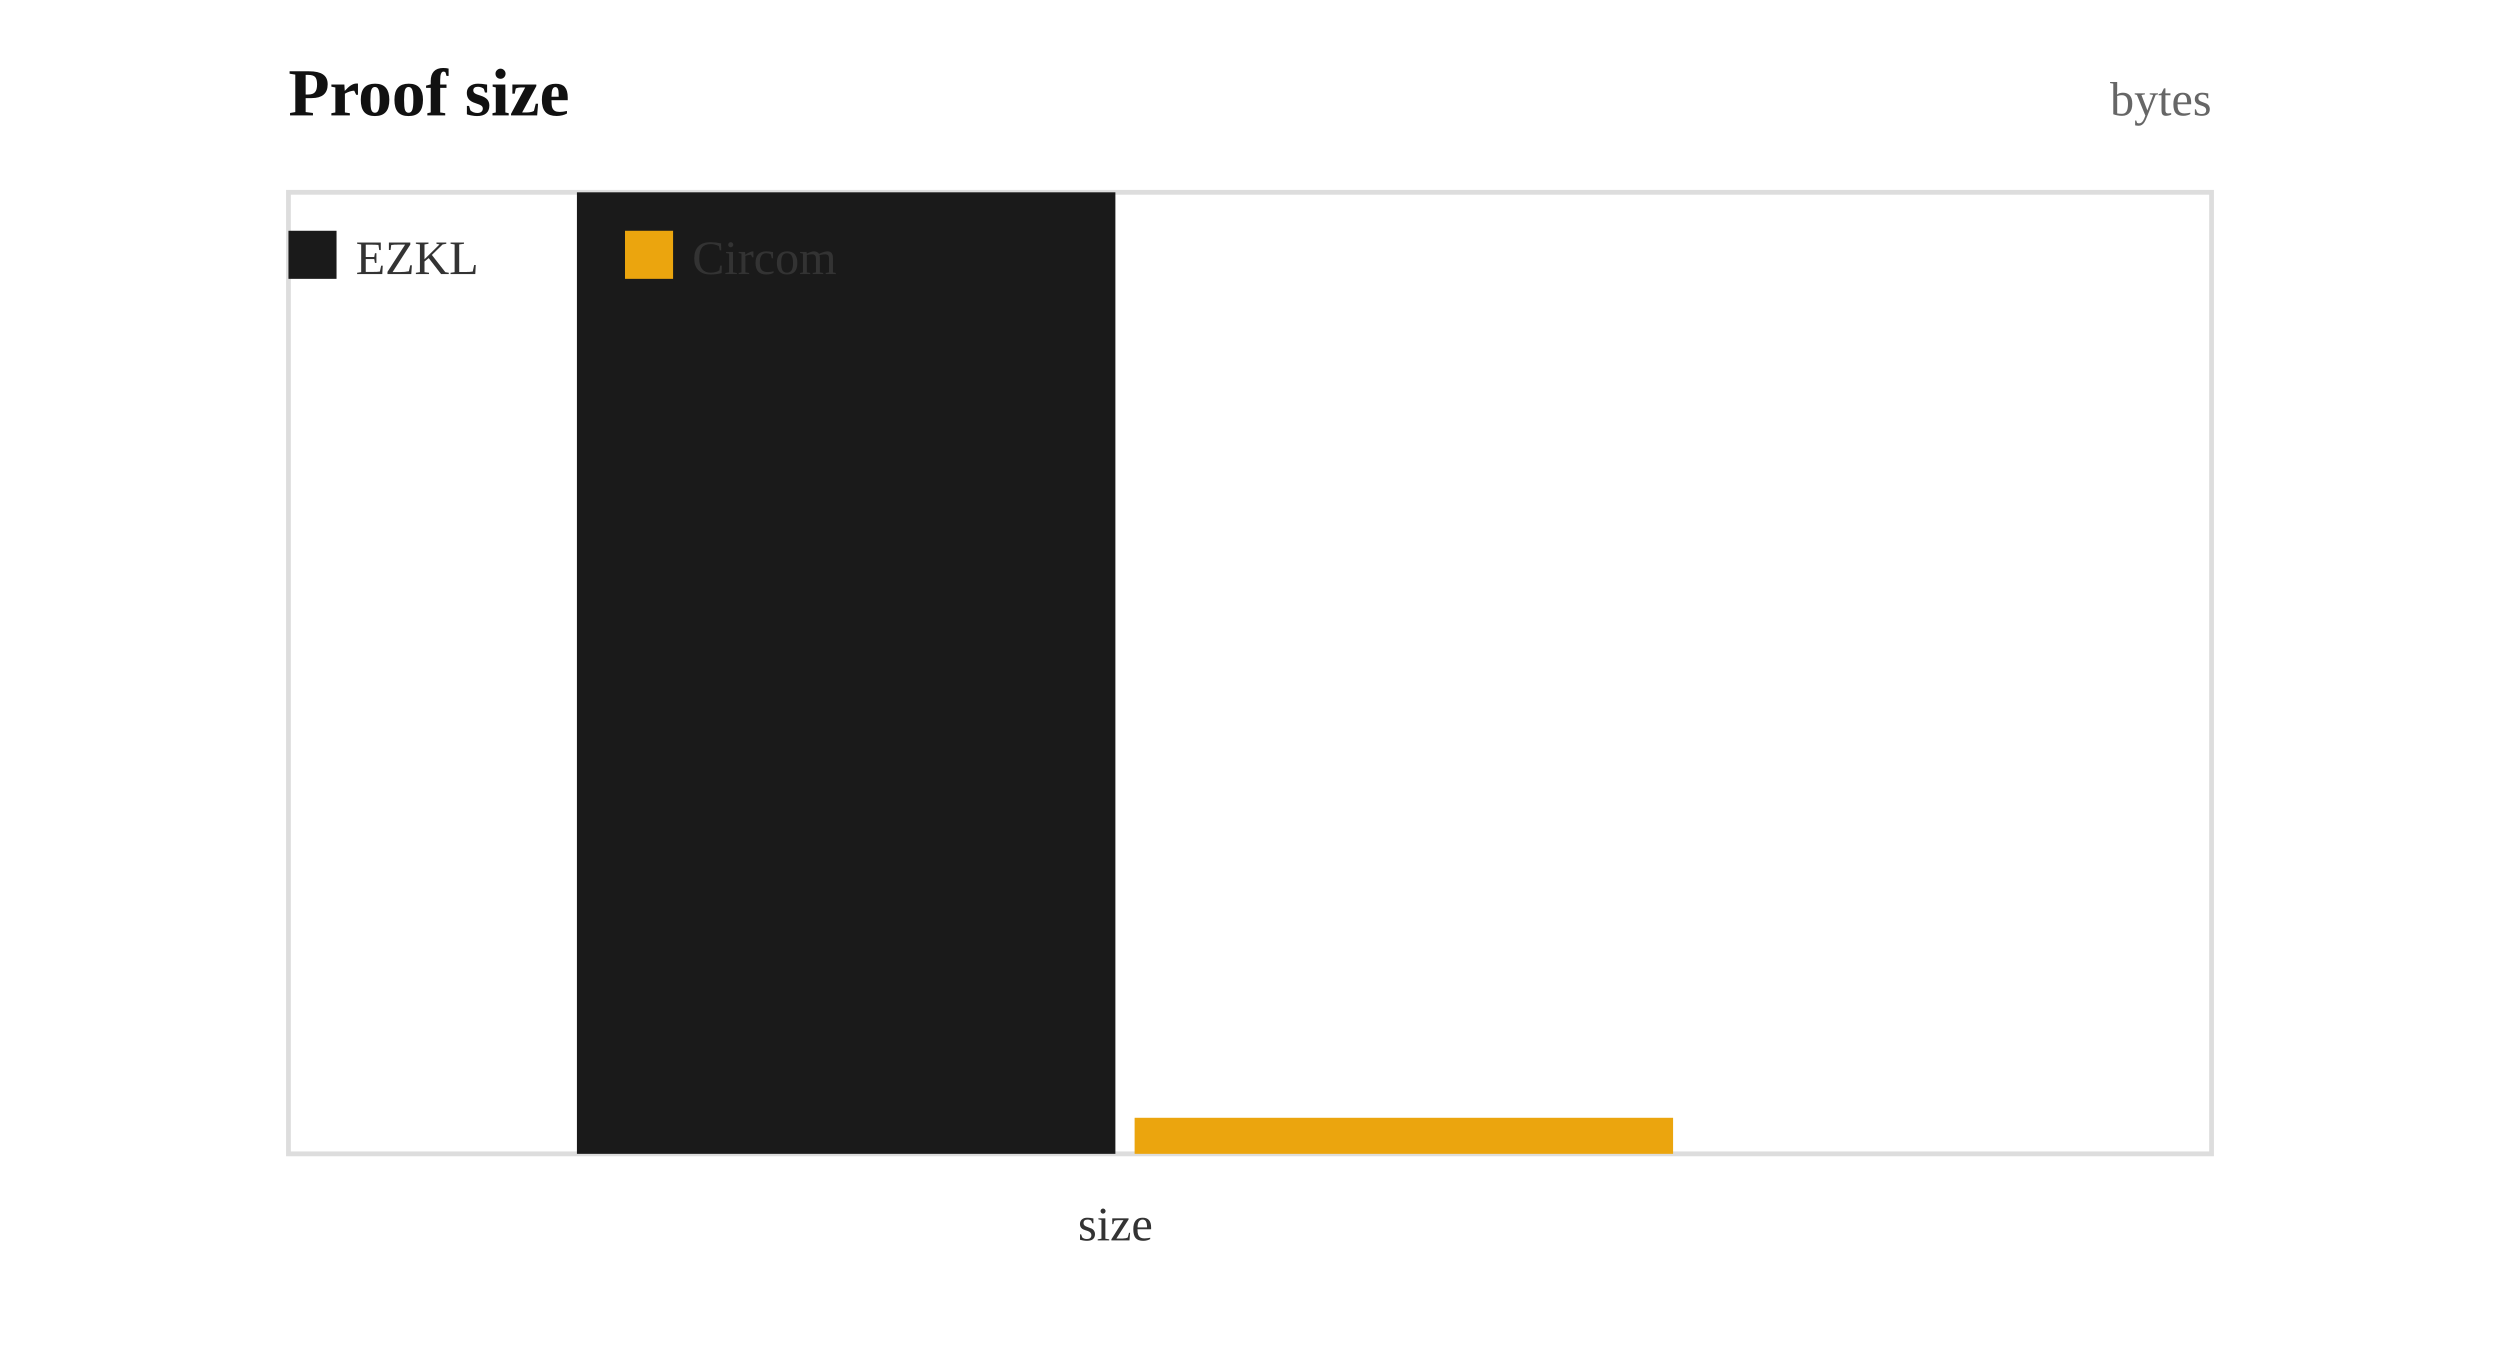
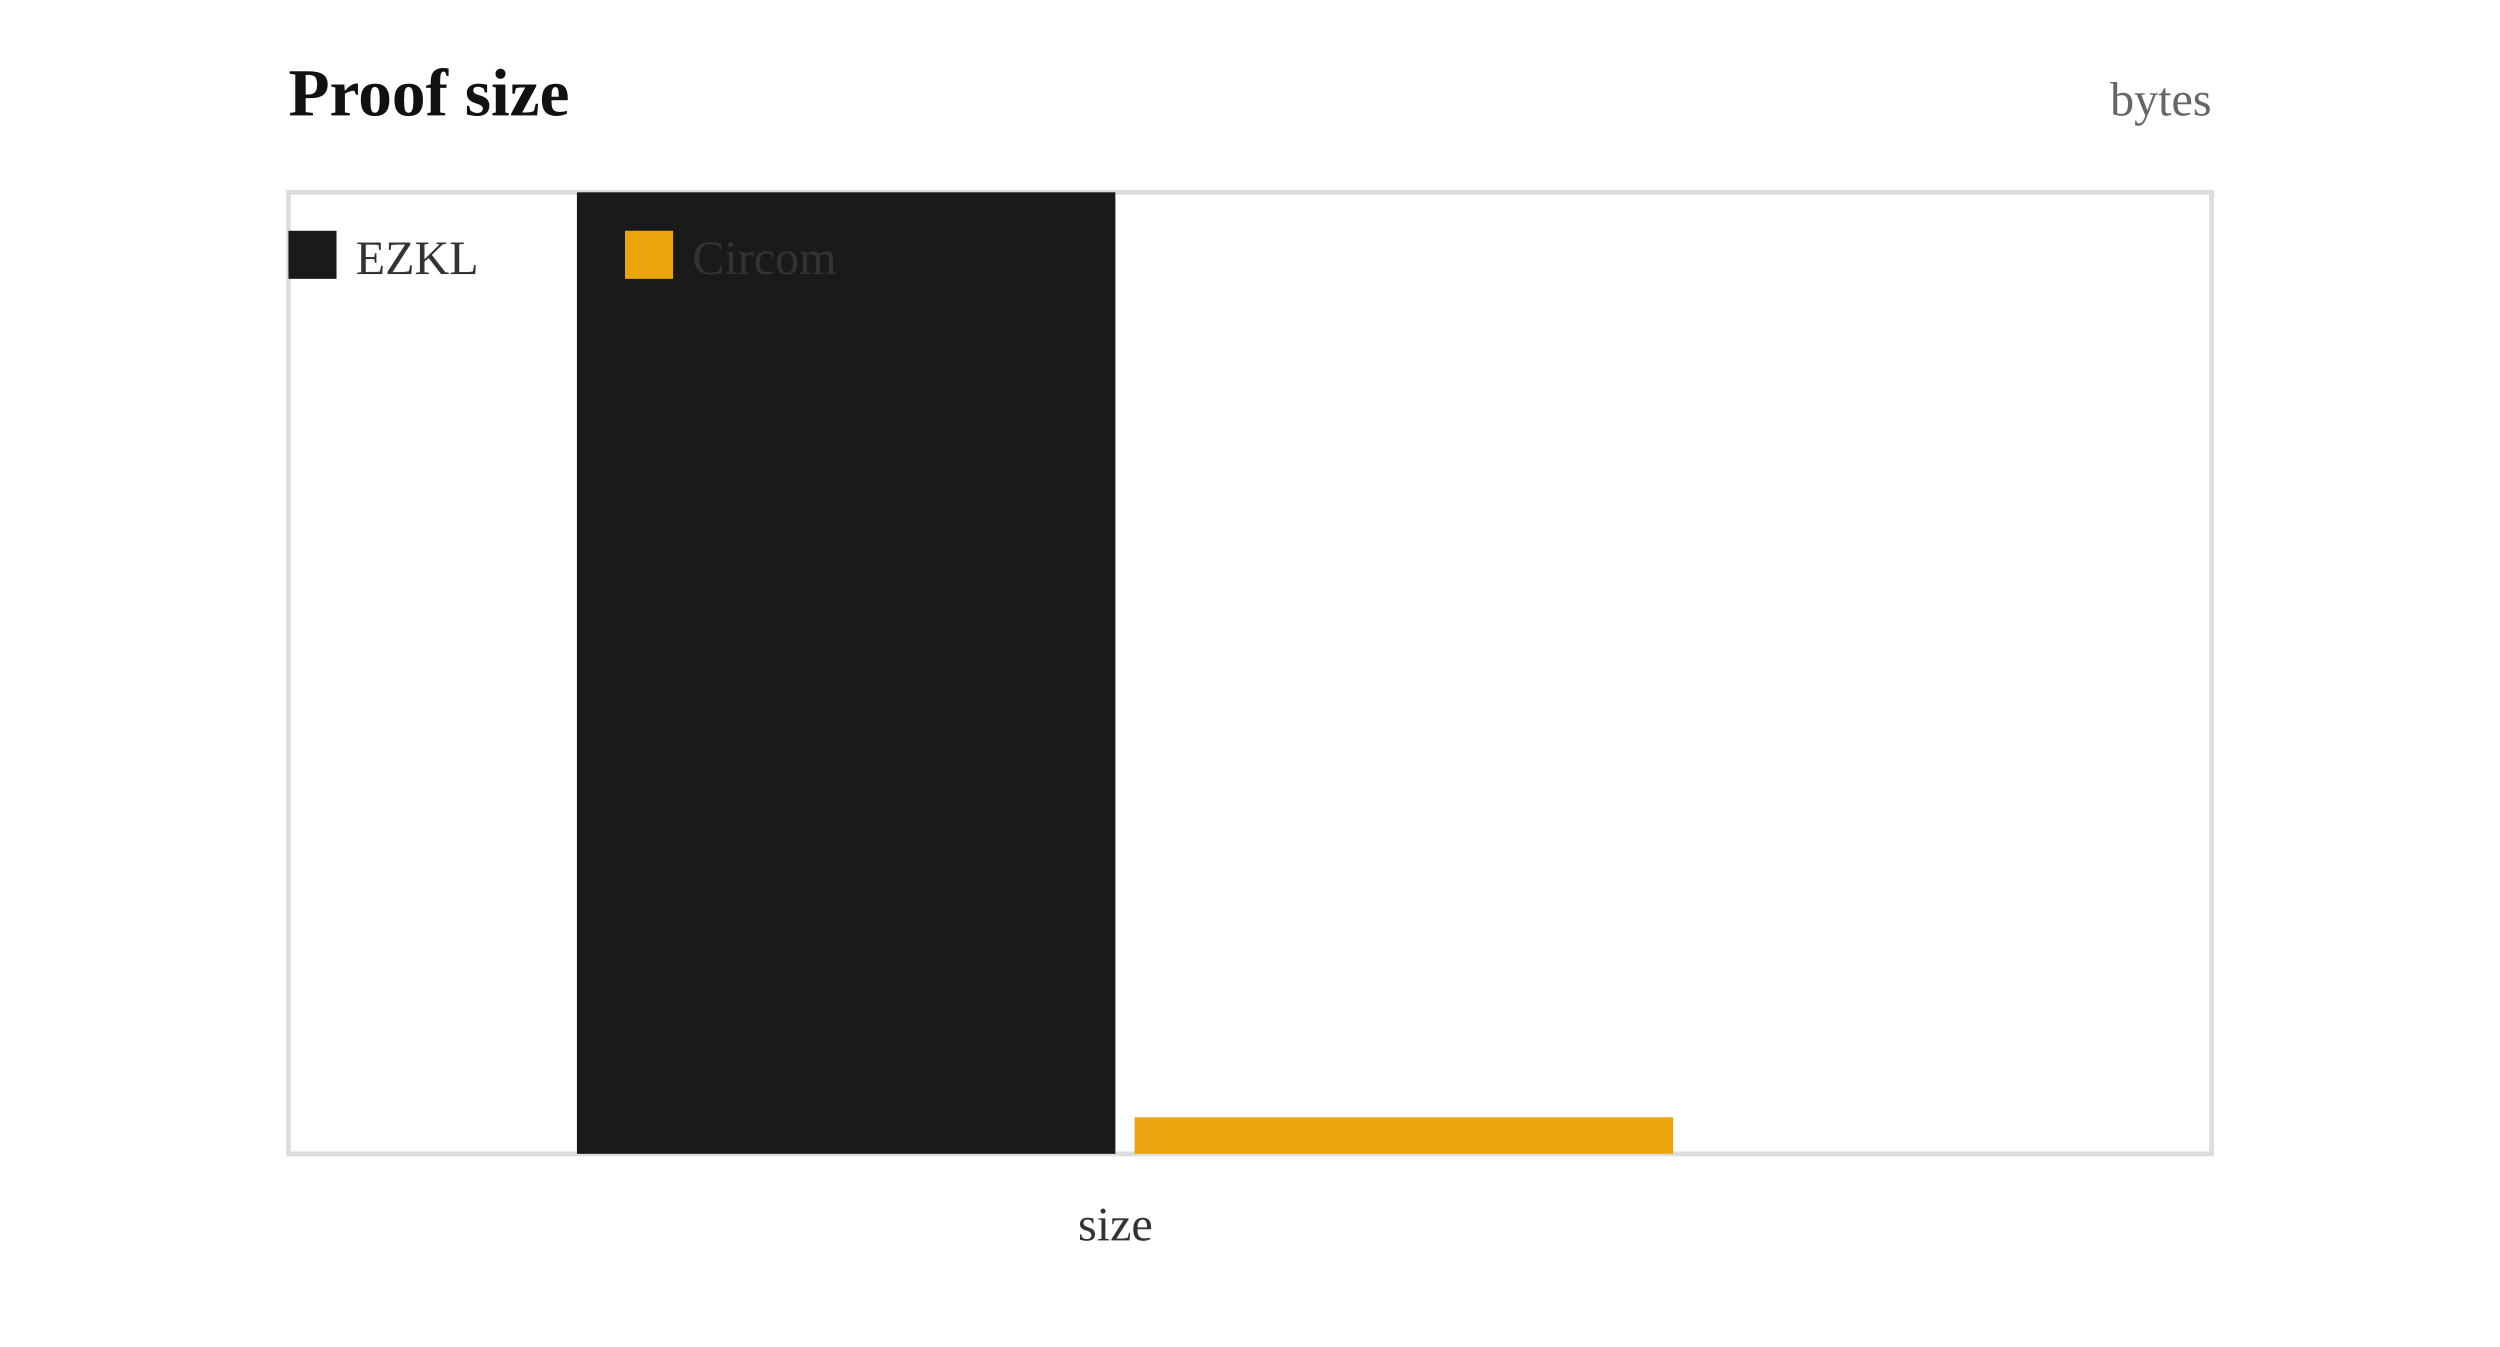
<svg xmlns="http://www.w3.org/2000/svg" width="520" height="280" viewBox="0 0 520 280">
  <text x="60" y="24" font-size="14" font-weight="600" fill="#111">Proof size</text>
  <text x="460" y="24" font-size="10" text-anchor="end" fill="#666">bytes</text>
  <rect x="60" y="40" width="400" height="200" fill="none" stroke="#ddd" />
  <rect x="120.0" y="40.0" width="112.0" height="200.0" fill="#1a1a1a" />
-   <rect x="236.0" y="232.5" width="112.0" height="7.5" fill="#eba50e" />
+   <rect x="236.0" y="232.4" width="112.0" height="7.6" fill="#eba50e" />
  <text x="232.0" y="258" font-size="10" text-anchor="middle" fill="#333">size</text>
  <rect x="60" y="48" width="10" height="10" fill="#1a1a1a" />
  <text x="74" y="57" font-size="10" fill="#333">EZKL</text>
  <rect x="130" y="48" width="10" height="10" fill="#eba50e" />
  <text x="144" y="57" font-size="10" fill="#333">Circom</text>
</svg>
